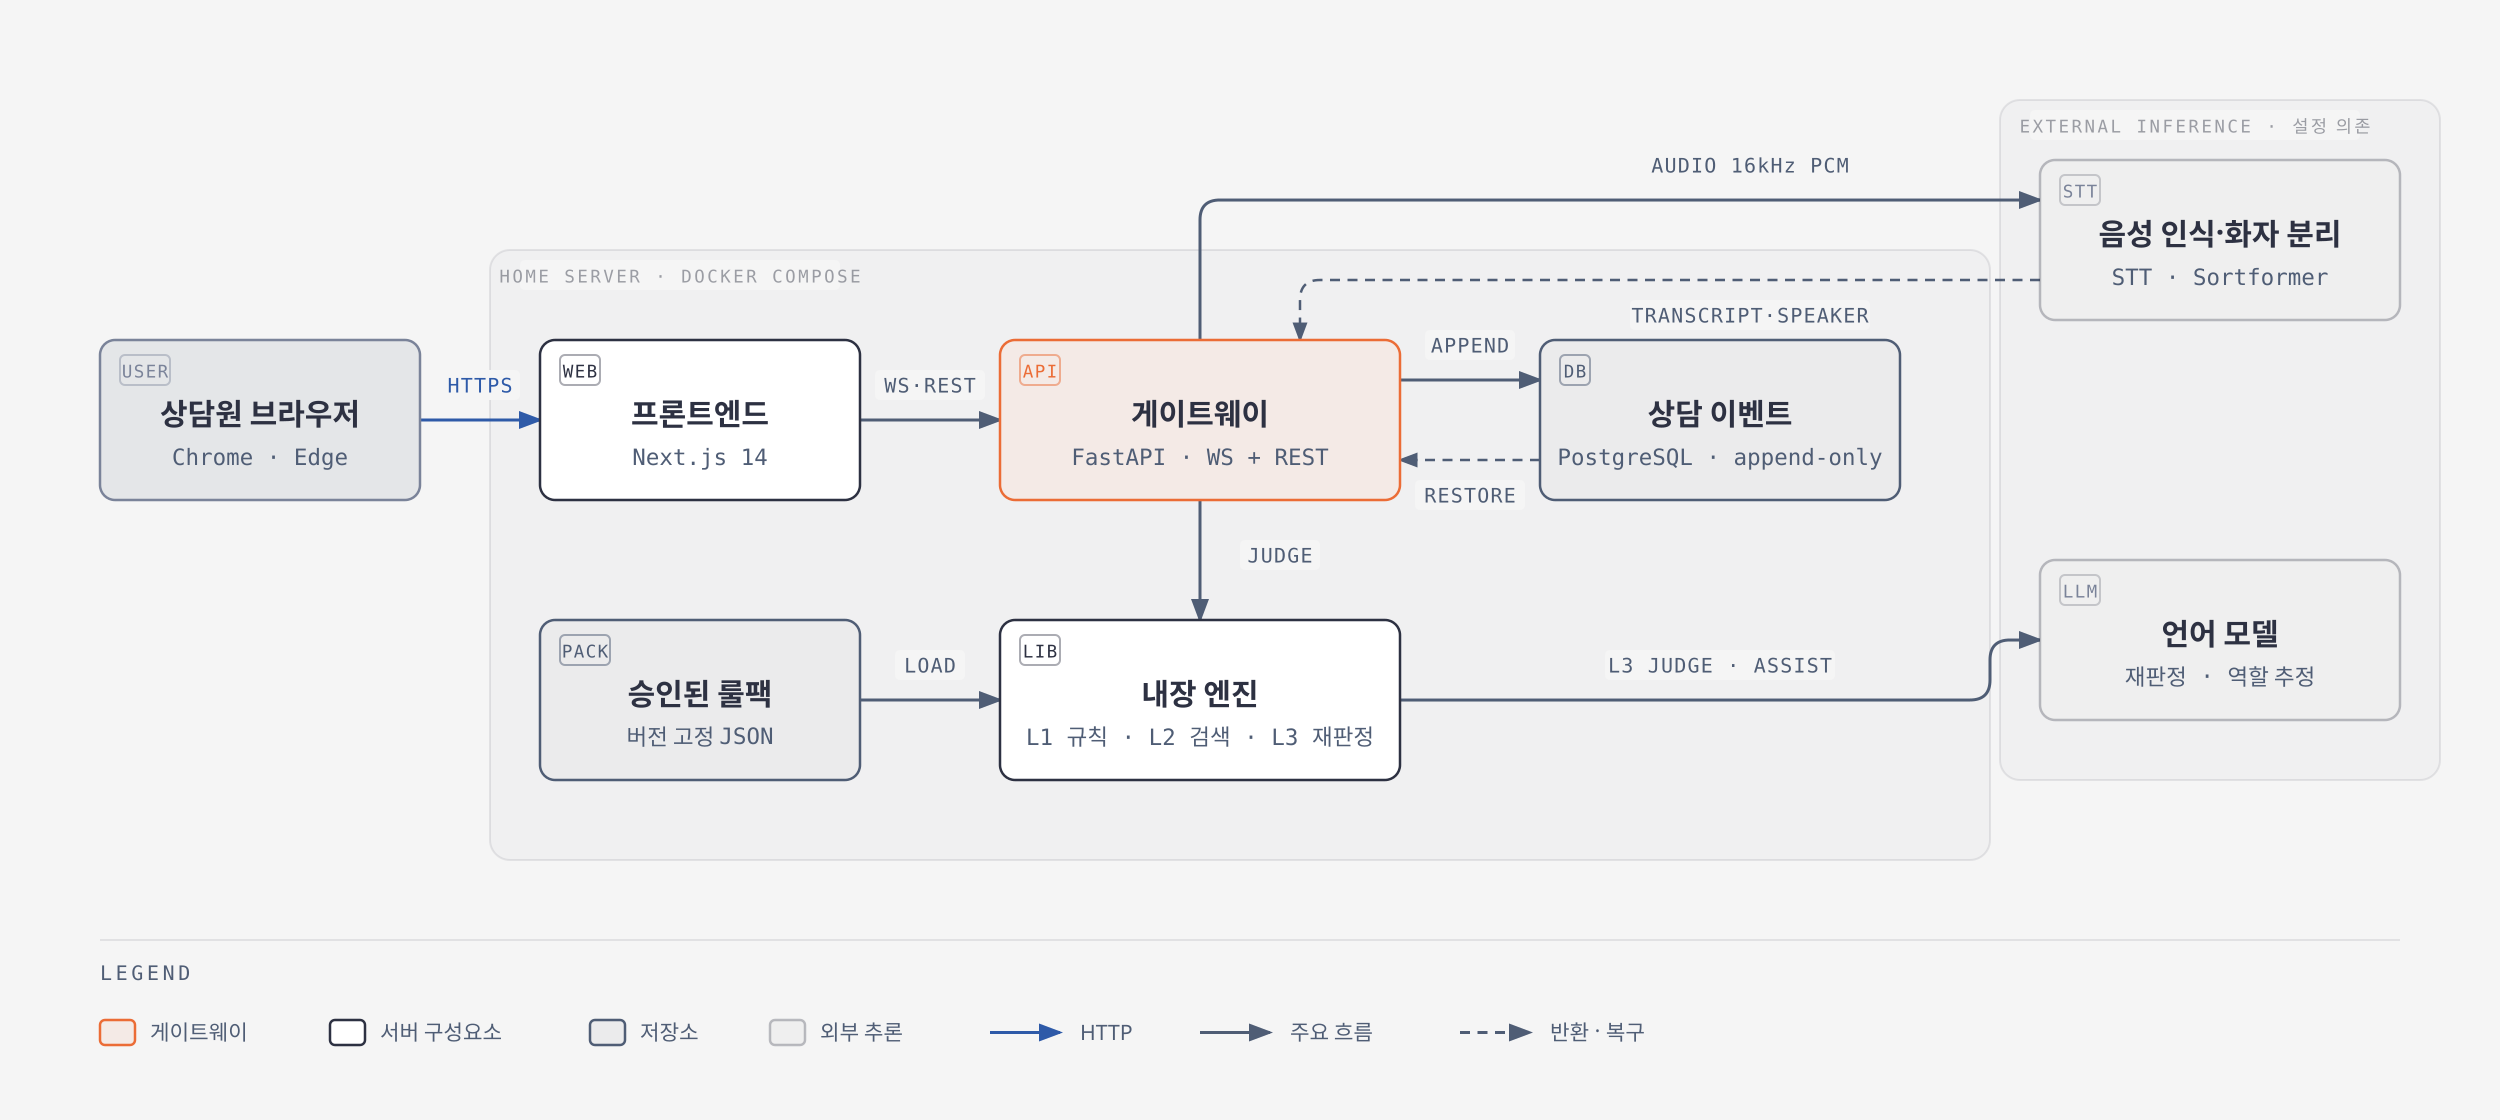
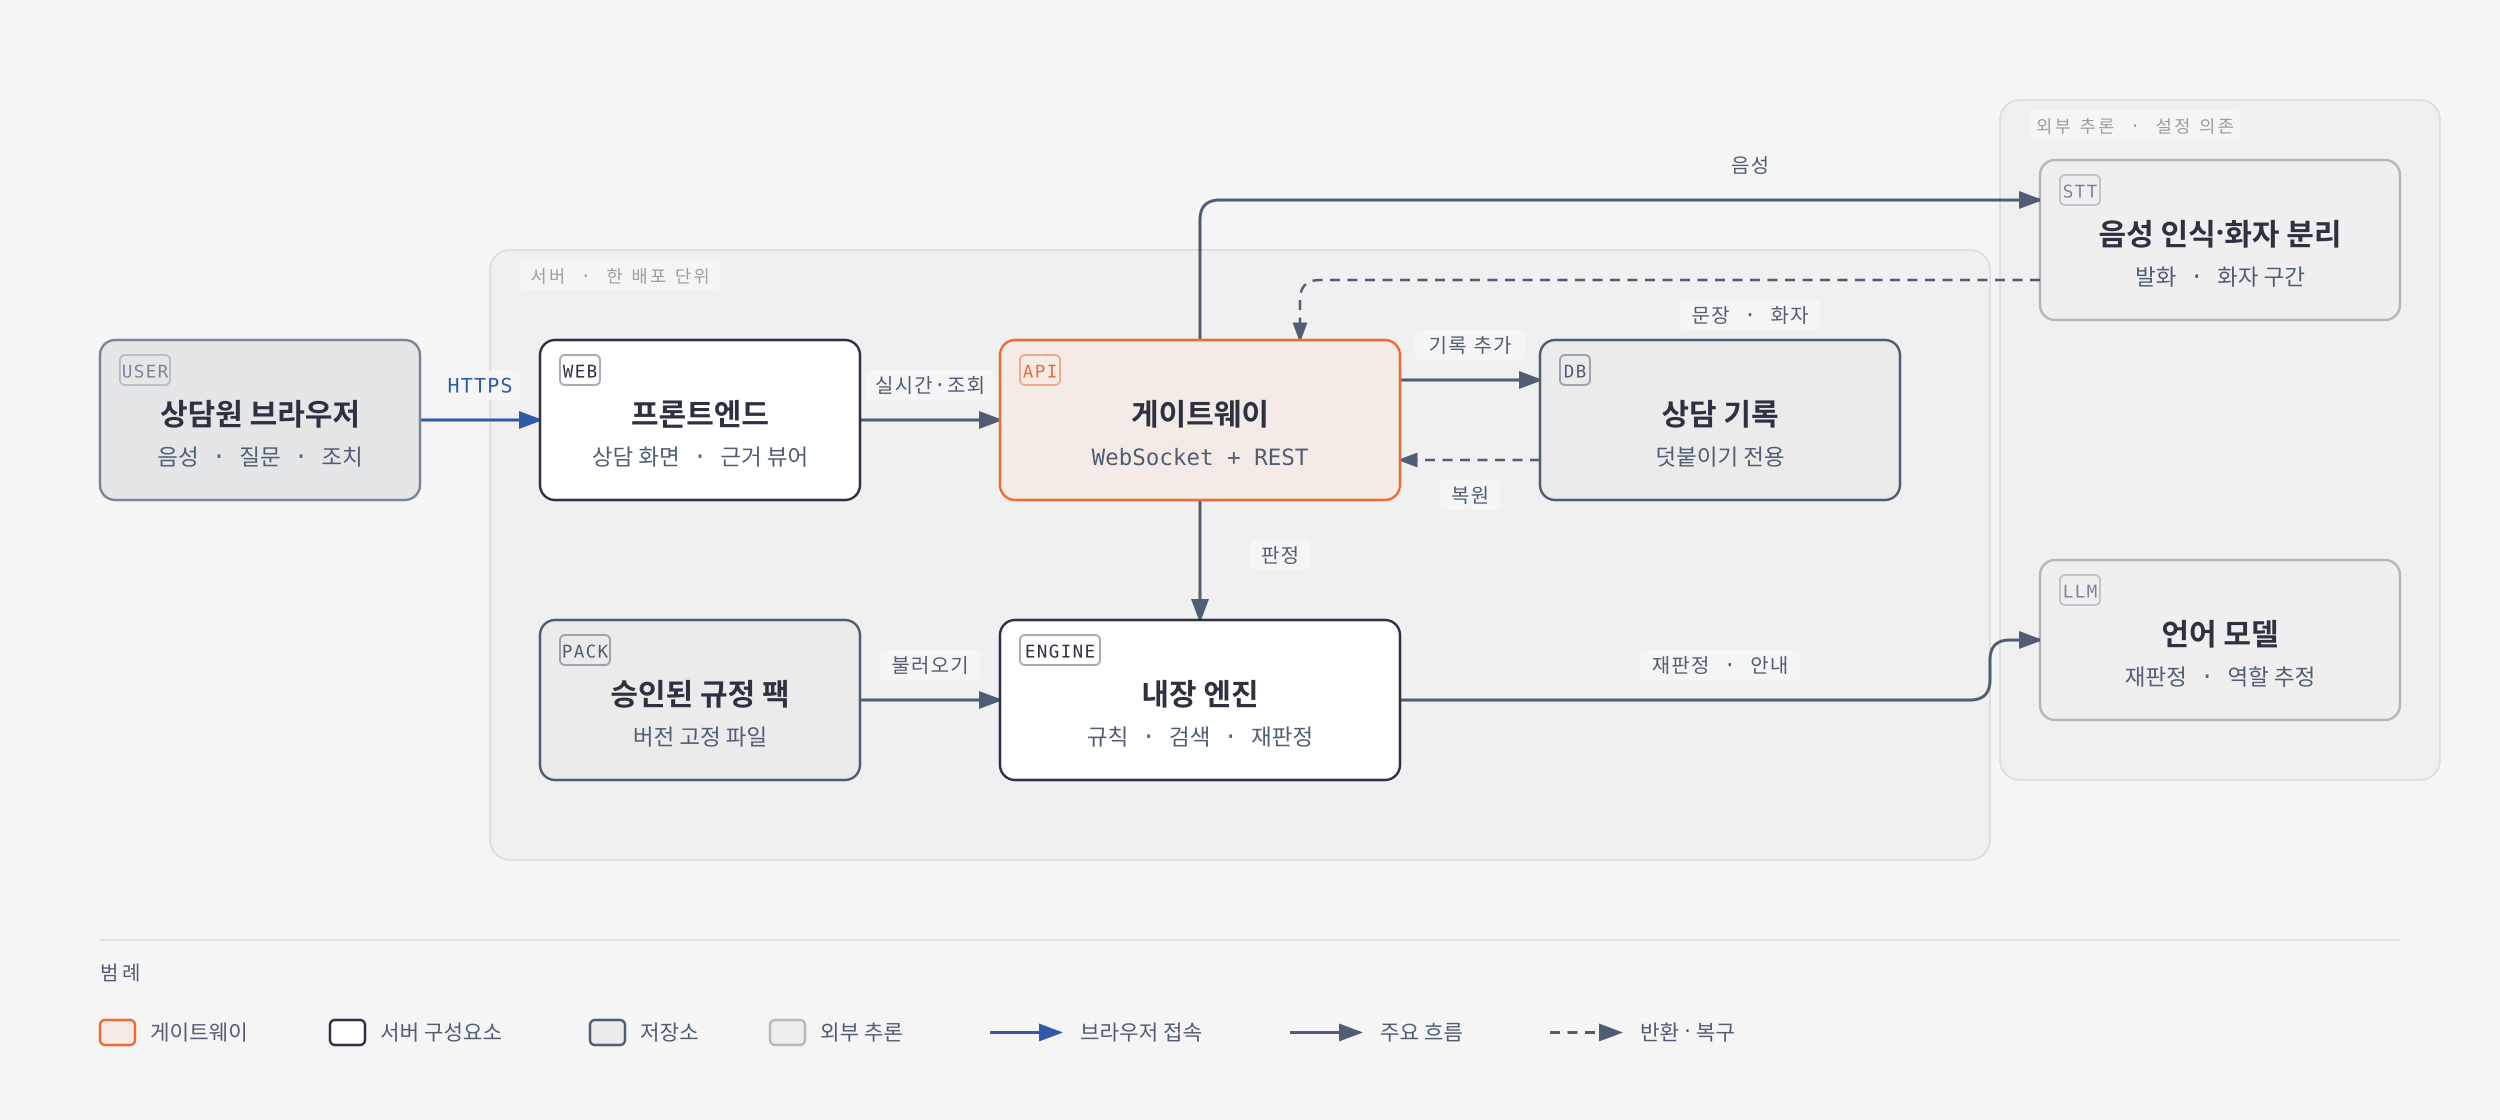
<svg xmlns="http://www.w3.org/2000/svg" viewBox="0 0 1000 448" role="img" aria-labelledby="01-system-title 01-system-desc">
  <defs>
    <marker id="arrow" markerWidth="8" markerHeight="6" refX="7" refY="3" orient="auto">
      <polygon points="0 0, 8 3, 0 6" fill="#4f5d75" />
    </marker>
    <marker id="arrow-accent" markerWidth="8" markerHeight="6" refX="7" refY="3" orient="auto">
      <polygon points="0 0, 8 3, 0 6" fill="#eb6c36" />
    </marker>
    <marker id="arrow-link" markerWidth="8" markerHeight="6" refX="7" refY="3" orient="auto">
      <polygon points="0 0, 8 3, 0 6" fill="#2e5aa8" />
    </marker>
  </defs>
  <rect width="100%" height="100%" fill="#f5f5f5" />
  <g transform="translate(0,-96)">
    <rect x="196" y="196" width="600" height="244" rx="8" fill="rgba(45,49,66,0.02)" stroke="rgba(45,49,66,0.10)" stroke-width="0.8" />
-     <rect x="208" y="200" width="128" height="12" rx="2" fill="#f5f5f5" />
-     <text x="272" y="209" fill="rgba(45,49,66,0.45)" font-size="7" font-family="'Geist Mono', 'Malgun Gothic', ui-monospace, monospace" text-anchor="middle" letter-spacing="0.14em">HOME SERVER · DOCKER COMPOSE</text>
+     <rect x="208" y="200" width="80" height="12" rx="2" fill="#f5f5f5" />
+     <text x="248" y="209" fill="rgba(45,49,66,0.45)" font-size="7" font-family="'Geist Mono', 'Malgun Gothic', ui-monospace, monospace" text-anchor="middle" letter-spacing="0.14em">서버 · 한 배포 단위</text>
    <rect x="800" y="136" width="176" height="272" rx="8" fill="rgba(45,49,66,0.02)" stroke="rgba(45,49,66,0.10)" stroke-width="0.8" />
-     <rect x="812" y="140" width="132" height="12" rx="2" fill="#f5f5f5" />
-     <text x="878" y="149" fill="rgba(45,49,66,0.45)" font-size="7" font-family="'Geist Mono', 'Malgun Gothic', ui-monospace, monospace" text-anchor="middle" letter-spacing="0.14em">EXTERNAL INFERENCE · 설정 의존</text>
+     <rect x="812" y="140" width="84" height="12" rx="2" fill="#f5f5f5" />
+     <text x="854" y="149" fill="rgba(45,49,66,0.45)" font-size="7" font-family="'Geist Mono', 'Malgun Gothic', ui-monospace, monospace" text-anchor="middle" letter-spacing="0.14em">외부 추론 · 설정 의존</text>
    <path d="M 168,264 L 216,264" fill="none" stroke="#2e5aa8" stroke-width="1.2" marker-end="url(#arrow-link)" />
    <path d="M 344,264 L 400,264" fill="none" stroke="#4f5d75" stroke-width="1.2" marker-end="url(#arrow)" />
    <path d="M 480,296 L 480,344" fill="none" stroke="#4f5d75" stroke-width="1.2" marker-end="url(#arrow)" />
    <path d="M 560,248 L 616,248" fill="none" stroke="#4f5d75" stroke-width="1.2" marker-end="url(#arrow)" />
    <path d="M 616,280 L 560,280" fill="none" stroke="#4f5d75" stroke-width="1" stroke-dasharray="4,3" marker-end="url(#arrow)" />
    <path d="M 344,376 L 400,376" fill="none" stroke="#4f5d75" stroke-width="1.2" marker-end="url(#arrow)" />
    <path d="M 480,232 V 184 Q 480,176 488,176 H 816" fill="none" stroke="#4f5d75" stroke-width="1.2" marker-end="url(#arrow)" />
    <path d="M 816,208 H 528 Q 520,208 520,216 V 232" fill="none" stroke="#4f5d75" stroke-width="1" stroke-dasharray="4,3" marker-end="url(#arrow)" />
    <path d="M 560,376 H 788 Q 796,376 796,368 V 360 Q 796,352 804,352 H 816" fill="none" stroke="#4f5d75" stroke-width="1.2" marker-end="url(#arrow)" />
    <rect x="176" y="244" width="32" height="12" rx="2" fill="#f5f5f5" />
    <text x="192" y="253" fill="#2e5aa8" font-size="8" font-family="'Geist Mono', 'Malgun Gothic', ui-monospace, monospace" text-anchor="middle" letter-spacing="0.06em">HTTPS</text>
-     <rect x="350" y="244" width="44" height="12" rx="2" fill="#f5f5f5" />
-     <text x="372" y="253" fill="#4f5d75" font-size="8" font-family="'Geist Mono', 'Malgun Gothic', ui-monospace, monospace" text-anchor="middle" letter-spacing="0.06em">WS·REST</text>
-     <rect x="496" y="312" width="32" height="12" rx="2" fill="#f5f5f5" />
-     <text x="512" y="321" fill="#4f5d75" font-size="8" font-family="'Geist Mono', 'Malgun Gothic', ui-monospace, monospace" text-anchor="middle" letter-spacing="0.06em">JUDGE</text>
-     <rect x="570" y="228" width="36" height="12" rx="2" fill="#f5f5f5" />
-     <text x="588" y="237" fill="#4f5d75" font-size="8" font-family="'Geist Mono', 'Malgun Gothic', ui-monospace, monospace" text-anchor="middle" letter-spacing="0.06em">APPEND</text>
-     <rect x="566" y="288" width="44" height="12" rx="2" fill="#f5f5f5" />
-     <text x="588" y="297" fill="#4f5d75" font-size="8" font-family="'Geist Mono', 'Malgun Gothic', ui-monospace, monospace" text-anchor="middle" letter-spacing="0.06em">RESTORE</text>
-     <rect x="358" y="356" width="28" height="12" rx="2" fill="#f5f5f5" />
-     <text x="372" y="365" fill="#4f5d75" font-size="8" font-family="'Geist Mono', 'Malgun Gothic', ui-monospace, monospace" text-anchor="middle" letter-spacing="0.06em">LOAD</text>
-     <rect x="658" y="156" width="84" height="12" rx="2" fill="#f5f5f5" />
-     <text x="700" y="165" fill="#4f5d75" font-size="8" font-family="'Geist Mono', 'Malgun Gothic', ui-monospace, monospace" text-anchor="middle" letter-spacing="0.06em">AUDIO 16kHz PCM</text>
-     <rect x="652" y="216" width="96" height="12" rx="2" fill="#f5f5f5" />
-     <text x="700" y="225" fill="#4f5d75" font-size="8" font-family="'Geist Mono', 'Malgun Gothic', ui-monospace, monospace" text-anchor="middle" letter-spacing="0.06em">TRANSCRIPT·SPEAKER</text>
-     <rect x="642" y="356" width="92" height="12" rx="2" fill="#f5f5f5" />
-     <text x="688" y="365" fill="#4f5d75" font-size="8" font-family="'Geist Mono', 'Malgun Gothic', ui-monospace, monospace" text-anchor="middle" letter-spacing="0.06em">L3 JUDGE · ASSIST</text>
+     <rect x="346" y="244" width="52" height="12" rx="2" fill="#f5f5f5" />
+     <text x="372" y="253" fill="#4f5d75" font-size="8" font-family="'Geist Mono', 'Malgun Gothic', ui-monospace, monospace" text-anchor="middle" letter-spacing="0.06em">실시간·조회</text>
+     <rect x="500" y="312" width="24" height="12" rx="2" fill="#f5f5f5" />
+     <text x="512" y="321" fill="#4f5d75" font-size="8" font-family="'Geist Mono', 'Malgun Gothic', ui-monospace, monospace" text-anchor="middle" letter-spacing="0.06em">판정</text>
+     <rect x="566" y="228" width="44" height="12" rx="2" fill="#f5f5f5" />
+     <text x="588" y="237" fill="#4f5d75" font-size="8" font-family="'Geist Mono', 'Malgun Gothic', ui-monospace, monospace" text-anchor="middle" letter-spacing="0.06em">기록 추가</text>
+     <rect x="576" y="288" width="24" height="12" rx="2" fill="#f5f5f5" />
+     <text x="588" y="297" fill="#4f5d75" font-size="8" font-family="'Geist Mono', 'Malgun Gothic', ui-monospace, monospace" text-anchor="middle" letter-spacing="0.06em">복원</text>
+     <rect x="352" y="356" width="40" height="12" rx="2" fill="#f5f5f5" />
+     <text x="372" y="365" fill="#4f5d75" font-size="8" font-family="'Geist Mono', 'Malgun Gothic', ui-monospace, monospace" text-anchor="middle" letter-spacing="0.06em">불러오기</text>
+     <rect x="688" y="156" width="24" height="12" rx="2" fill="#f5f5f5" />
+     <text x="700" y="165" fill="#4f5d75" font-size="8" font-family="'Geist Mono', 'Malgun Gothic', ui-monospace, monospace" text-anchor="middle" letter-spacing="0.06em">음성</text>
+     <rect x="672" y="216" width="56" height="12" rx="2" fill="#f5f5f5" />
+     <text x="700" y="225" fill="#4f5d75" font-size="8" font-family="'Geist Mono', 'Malgun Gothic', ui-monospace, monospace" text-anchor="middle" letter-spacing="0.06em">문장 · 화자</text>
+     <rect x="656" y="356" width="64" height="12" rx="2" fill="#f5f5f5" />
+     <text x="688" y="365" fill="#4f5d75" font-size="8" font-family="'Geist Mono', 'Malgun Gothic', ui-monospace, monospace" text-anchor="middle" letter-spacing="0.06em">재판정 · 안내</text>
    <rect x="40" y="232" width="128" height="64" rx="6" fill="#f5f5f5" />
    <rect x="40" y="232" width="128" height="64" rx="6" fill="rgba(79,93,117,0.10)" stroke="#7a8399" stroke-width="1" />
    <rect x="48" y="238" width="20" height="12" rx="2" fill="transparent" stroke="rgba(122,131,153,0.40)" stroke-width="0.8" />
    <text x="58" y="247" fill="#7a8399" font-size="7" font-family="'Geist Mono', 'Malgun Gothic', ui-monospace, monospace" text-anchor="middle" letter-spacing="0.08em">USER</text>
    <text x="104" y="266" fill="#2d3142" font-size="12" font-weight="600" font-family="'Geist', 'Malgun Gothic', system-ui, sans-serif" text-anchor="middle">상담원 브라우저</text>
-     <text x="104" y="282" fill="#4f5d75" font-size="9" font-family="'Geist Mono', 'Malgun Gothic', ui-monospace, monospace" text-anchor="middle">Chrome · Edge</text>
+     <text x="104" y="282" fill="#4f5d75" font-size="9" font-family="'Geist Mono', 'Malgun Gothic', ui-monospace, monospace" text-anchor="middle">음성 · 질문 · 조치</text>
    <rect x="216" y="232" width="128" height="64" rx="6" fill="#f5f5f5" />
    <rect x="216" y="232" width="128" height="64" rx="6" fill="#ffffff" stroke="#2d3142" stroke-width="1" />
    <rect x="224" y="238" width="16" height="12" rx="2" fill="transparent" stroke="rgba(45,49,66,0.40)" stroke-width="0.8" />
    <text x="232" y="247" fill="#2d3142" font-size="7" font-family="'Geist Mono', 'Malgun Gothic', ui-monospace, monospace" text-anchor="middle" letter-spacing="0.08em">WEB</text>
    <text x="280" y="266" fill="#2d3142" font-size="12" font-weight="600" font-family="'Geist', 'Malgun Gothic', system-ui, sans-serif" text-anchor="middle">프론트엔드</text>
-     <text x="280" y="282" fill="#4f5d75" font-size="9" font-family="'Geist Mono', 'Malgun Gothic', ui-monospace, monospace" text-anchor="middle">Next.js 14</text>
+     <text x="280" y="282" fill="#4f5d75" font-size="9" font-family="'Geist Mono', 'Malgun Gothic', ui-monospace, monospace" text-anchor="middle">상담 화면 · 근거 뷰어</text>
    <rect x="400" y="232" width="160" height="64" rx="6" fill="#f5f5f5" />
    <rect x="400" y="232" width="160" height="64" rx="6" fill="rgba(235,108,54,0.08)" stroke="#eb6c36" stroke-width="1" />
    <rect x="408" y="238" width="16" height="12" rx="2" fill="transparent" stroke="rgba(235,108,54,0.50)" stroke-width="0.8" />
    <text x="416" y="247" fill="#eb6c36" font-size="7" font-family="'Geist Mono', 'Malgun Gothic', ui-monospace, monospace" text-anchor="middle" letter-spacing="0.08em">API</text>
    <text x="480" y="266" fill="#2d3142" font-size="12" font-weight="600" font-family="'Geist', 'Malgun Gothic', system-ui, sans-serif" text-anchor="middle">게이트웨이</text>
-     <text x="480" y="282" fill="#4f5d75" font-size="9" font-family="'Geist Mono', 'Malgun Gothic', ui-monospace, monospace" text-anchor="middle">FastAPI · WS + REST</text>
+     <text x="480" y="282" fill="#4f5d75" font-size="9" font-family="'Geist Mono', 'Malgun Gothic', ui-monospace, monospace" text-anchor="middle">WebSocket + REST</text>
    <rect x="400" y="344" width="160" height="64" rx="6" fill="#f5f5f5" />
    <rect x="400" y="344" width="160" height="64" rx="6" fill="#ffffff" stroke="#2d3142" stroke-width="1" />
-     <rect x="408" y="350" width="16" height="12" rx="2" fill="transparent" stroke="rgba(45,49,66,0.40)" stroke-width="0.8" />
-     <text x="416" y="359" fill="#2d3142" font-size="7" font-family="'Geist Mono', 'Malgun Gothic', ui-monospace, monospace" text-anchor="middle" letter-spacing="0.08em">LIB</text>
+     <rect x="408" y="350" width="32" height="12" rx="2" fill="transparent" stroke="rgba(45,49,66,0.40)" stroke-width="0.8" />
+     <text x="424" y="359" fill="#2d3142" font-size="7" font-family="'Geist Mono', 'Malgun Gothic', ui-monospace, monospace" text-anchor="middle" letter-spacing="0.08em">ENGINE</text>
    <text x="480" y="378" fill="#2d3142" font-size="12" font-weight="600" font-family="'Geist', 'Malgun Gothic', system-ui, sans-serif" text-anchor="middle">내장 엔진</text>
-     <text x="480" y="394" fill="#4f5d75" font-size="9" font-family="'Geist Mono', 'Malgun Gothic', ui-monospace, monospace" text-anchor="middle">L1 규칙 · L2 검색 · L3 재판정</text>
+     <text x="480" y="394" fill="#4f5d75" font-size="9" font-family="'Geist Mono', 'Malgun Gothic', ui-monospace, monospace" text-anchor="middle">규칙 · 검색 · 재판정</text>
    <rect x="616" y="232" width="144" height="64" rx="6" fill="#f5f5f5" />
    <rect x="616" y="232" width="144" height="64" rx="6" fill="rgba(45,49,66,0.05)" stroke="#4f5d75" stroke-width="1" />
    <rect x="624" y="238" width="12" height="12" rx="2" fill="transparent" stroke="rgba(79,93,117,0.50)" stroke-width="0.8" />
    <text x="630" y="247" fill="#4f5d75" font-size="7" font-family="'Geist Mono', 'Malgun Gothic', ui-monospace, monospace" text-anchor="middle" letter-spacing="0.08em">DB</text>
-     <text x="688" y="266" fill="#2d3142" font-size="12" font-weight="600" font-family="'Geist', 'Malgun Gothic', system-ui, sans-serif" text-anchor="middle">상담 이벤트</text>
-     <text x="688" y="282" fill="#4f5d75" font-size="9" font-family="'Geist Mono', 'Malgun Gothic', ui-monospace, monospace" text-anchor="middle">PostgreSQL · append-only</text>
+     <text x="688" y="266" fill="#2d3142" font-size="12" font-weight="600" font-family="'Geist', 'Malgun Gothic', system-ui, sans-serif" text-anchor="middle">상담 기록</text>
+     <text x="688" y="282" fill="#4f5d75" font-size="9" font-family="'Geist Mono', 'Malgun Gothic', ui-monospace, monospace" text-anchor="middle">덧붙이기 전용</text>
    <rect x="216" y="344" width="128" height="64" rx="6" fill="#f5f5f5" />
    <rect x="216" y="344" width="128" height="64" rx="6" fill="rgba(45,49,66,0.05)" stroke="#4f5d75" stroke-width="1" />
    <rect x="224" y="350" width="20" height="12" rx="2" fill="transparent" stroke="rgba(79,93,117,0.50)" stroke-width="0.8" />
    <text x="234" y="359" fill="#4f5d75" font-size="7" font-family="'Geist Mono', 'Malgun Gothic', ui-monospace, monospace" text-anchor="middle" letter-spacing="0.08em">PACK</text>
-     <text x="280" y="378" fill="#2d3142" font-size="12" font-weight="600" font-family="'Geist', 'Malgun Gothic', system-ui, sans-serif" text-anchor="middle">승인된 룰팩</text>
-     <text x="280" y="394" fill="#4f5d75" font-size="9" font-family="'Geist Mono', 'Malgun Gothic', ui-monospace, monospace" text-anchor="middle">버전 고정 JSON</text>
+     <text x="280" y="378" fill="#2d3142" font-size="12" font-weight="600" font-family="'Geist', 'Malgun Gothic', system-ui, sans-serif" text-anchor="middle">승인된 규정 팩</text>
+     <text x="280" y="394" fill="#4f5d75" font-size="9" font-family="'Geist Mono', 'Malgun Gothic', ui-monospace, monospace" text-anchor="middle">버전 고정 파일</text>
    <rect x="816" y="160" width="144" height="64" rx="6" fill="#f5f5f5" />
    <rect x="816" y="160" width="144" height="64" rx="6" fill="rgba(45,49,66,0.03)" stroke="rgba(45,49,66,0.30)" stroke-width="1" />
    <rect x="824" y="166" width="16" height="12" rx="2" fill="transparent" stroke="rgba(45,49,66,0.22)" stroke-width="0.8" />
    <text x="832" y="175" fill="#7a8399" font-size="7" font-family="'Geist Mono', 'Malgun Gothic', ui-monospace, monospace" text-anchor="middle" letter-spacing="0.08em">STT</text>
    <text x="888" y="194" fill="#2d3142" font-size="12" font-weight="600" font-family="'Geist', 'Malgun Gothic', system-ui, sans-serif" text-anchor="middle">음성 인식·화자 분리</text>
-     <text x="888" y="210" fill="#4f5d75" font-size="9" font-family="'Geist Mono', 'Malgun Gothic', ui-monospace, monospace" text-anchor="middle">STT · Sortformer</text>
+     <text x="888" y="210" fill="#4f5d75" font-size="9" font-family="'Geist Mono', 'Malgun Gothic', ui-monospace, monospace" text-anchor="middle">발화 · 화자 구간</text>
    <rect x="816" y="320" width="144" height="64" rx="6" fill="#f5f5f5" />
    <rect x="816" y="320" width="144" height="64" rx="6" fill="rgba(45,49,66,0.03)" stroke="rgba(45,49,66,0.30)" stroke-width="1" />
    <rect x="824" y="326" width="16" height="12" rx="2" fill="transparent" stroke="rgba(45,49,66,0.22)" stroke-width="0.8" />
    <text x="832" y="335" fill="#7a8399" font-size="7" font-family="'Geist Mono', 'Malgun Gothic', ui-monospace, monospace" text-anchor="middle" letter-spacing="0.08em">LLM</text>
    <text x="888" y="354" fill="#2d3142" font-size="12" font-weight="600" font-family="'Geist', 'Malgun Gothic', system-ui, sans-serif" text-anchor="middle">언어 모델</text>
    <text x="888" y="370" fill="#4f5d75" font-size="9" font-family="'Geist Mono', 'Malgun Gothic', ui-monospace, monospace" text-anchor="middle">재판정 · 역할 추정</text>
  </g>
  <line x1="40" y1="376" x2="960" y2="376" stroke="rgba(45,49,66,0.10)" stroke-width="0.8" />
-   <text x="40" y="392" fill="#4f5d75" font-size="8" font-family="'Geist Mono', 'Malgun Gothic', ui-monospace, monospace" letter-spacing="0.18em">LEGEND</text>
+   <text x="40" y="392" fill="#4f5d75" font-size="8" font-family="'Geist Mono', 'Malgun Gothic', ui-monospace, monospace" letter-spacing="0.18em">범례</text>
  <rect x="40" y="408" width="14" height="10" rx="2" fill="rgba(235,108,54,0.08)" stroke="#eb6c36" stroke-width="1" />
  <text x="60" y="416" fill="#4f5d75" font-size="8.5" font-family="'Geist', 'Malgun Gothic', system-ui, sans-serif">게이트웨이</text>
  <rect x="132" y="408" width="14" height="10" rx="2" fill="#ffffff" stroke="#2d3142" stroke-width="1" />
  <text x="152" y="416" fill="#4f5d75" font-size="8.5" font-family="'Geist', 'Malgun Gothic', system-ui, sans-serif">서버 구성요소</text>
  <rect x="236" y="408" width="14" height="10" rx="2" fill="rgba(45,49,66,0.05)" stroke="#4f5d75" stroke-width="1" />
  <text x="256" y="416" fill="#4f5d75" font-size="8.5" font-family="'Geist', 'Malgun Gothic', system-ui, sans-serif">저장소</text>
  <rect x="308" y="408" width="14" height="10" rx="2" fill="rgba(45,49,66,0.03)" stroke="rgba(45,49,66,0.30)" stroke-width="1" />
  <text x="328" y="416" fill="#4f5d75" font-size="8.5" font-family="'Geist', 'Malgun Gothic', system-ui, sans-serif">외부 추론</text>
  <line x1="396" y1="413" x2="424" y2="413" stroke="#2e5aa8" stroke-width="1.2" marker-end="url(#arrow-link)" />
-   <text x="432" y="416" fill="#4f5d75" font-size="8.5" font-family="'Geist', 'Malgun Gothic', system-ui, sans-serif">HTTP</text>
-   <line x1="480" y1="413" x2="508" y2="413" stroke="#4f5d75" stroke-width="1.2" marker-end="url(#arrow)" />
-   <text x="516" y="416" fill="#4f5d75" font-size="8.5" font-family="'Geist', 'Malgun Gothic', system-ui, sans-serif">주요 흐름</text>
-   <line x1="584" y1="413" x2="612" y2="413" stroke="#4f5d75" stroke-width="1.2" stroke-dasharray="4,3" marker-end="url(#arrow)" />
-   <text x="620" y="416" fill="#4f5d75" font-size="8.5" font-family="'Geist', 'Malgun Gothic', system-ui, sans-serif">반환 · 복구</text>
+   <text x="432" y="416" fill="#4f5d75" font-size="8.5" font-family="'Geist', 'Malgun Gothic', system-ui, sans-serif">브라우저 접속</text>
+   <line x1="516" y1="413" x2="544" y2="413" stroke="#4f5d75" stroke-width="1.2" marker-end="url(#arrow)" />
+   <text x="552" y="416" fill="#4f5d75" font-size="8.5" font-family="'Geist', 'Malgun Gothic', system-ui, sans-serif">주요 흐름</text>
+   <line x1="620" y1="413" x2="648" y2="413" stroke="#4f5d75" stroke-width="1.2" stroke-dasharray="4,3" marker-end="url(#arrow)" />
+   <text x="656" y="416" fill="#4f5d75" font-size="8.5" font-family="'Geist', 'Malgun Gothic', system-ui, sans-serif">반환 · 복구</text>
</svg>
